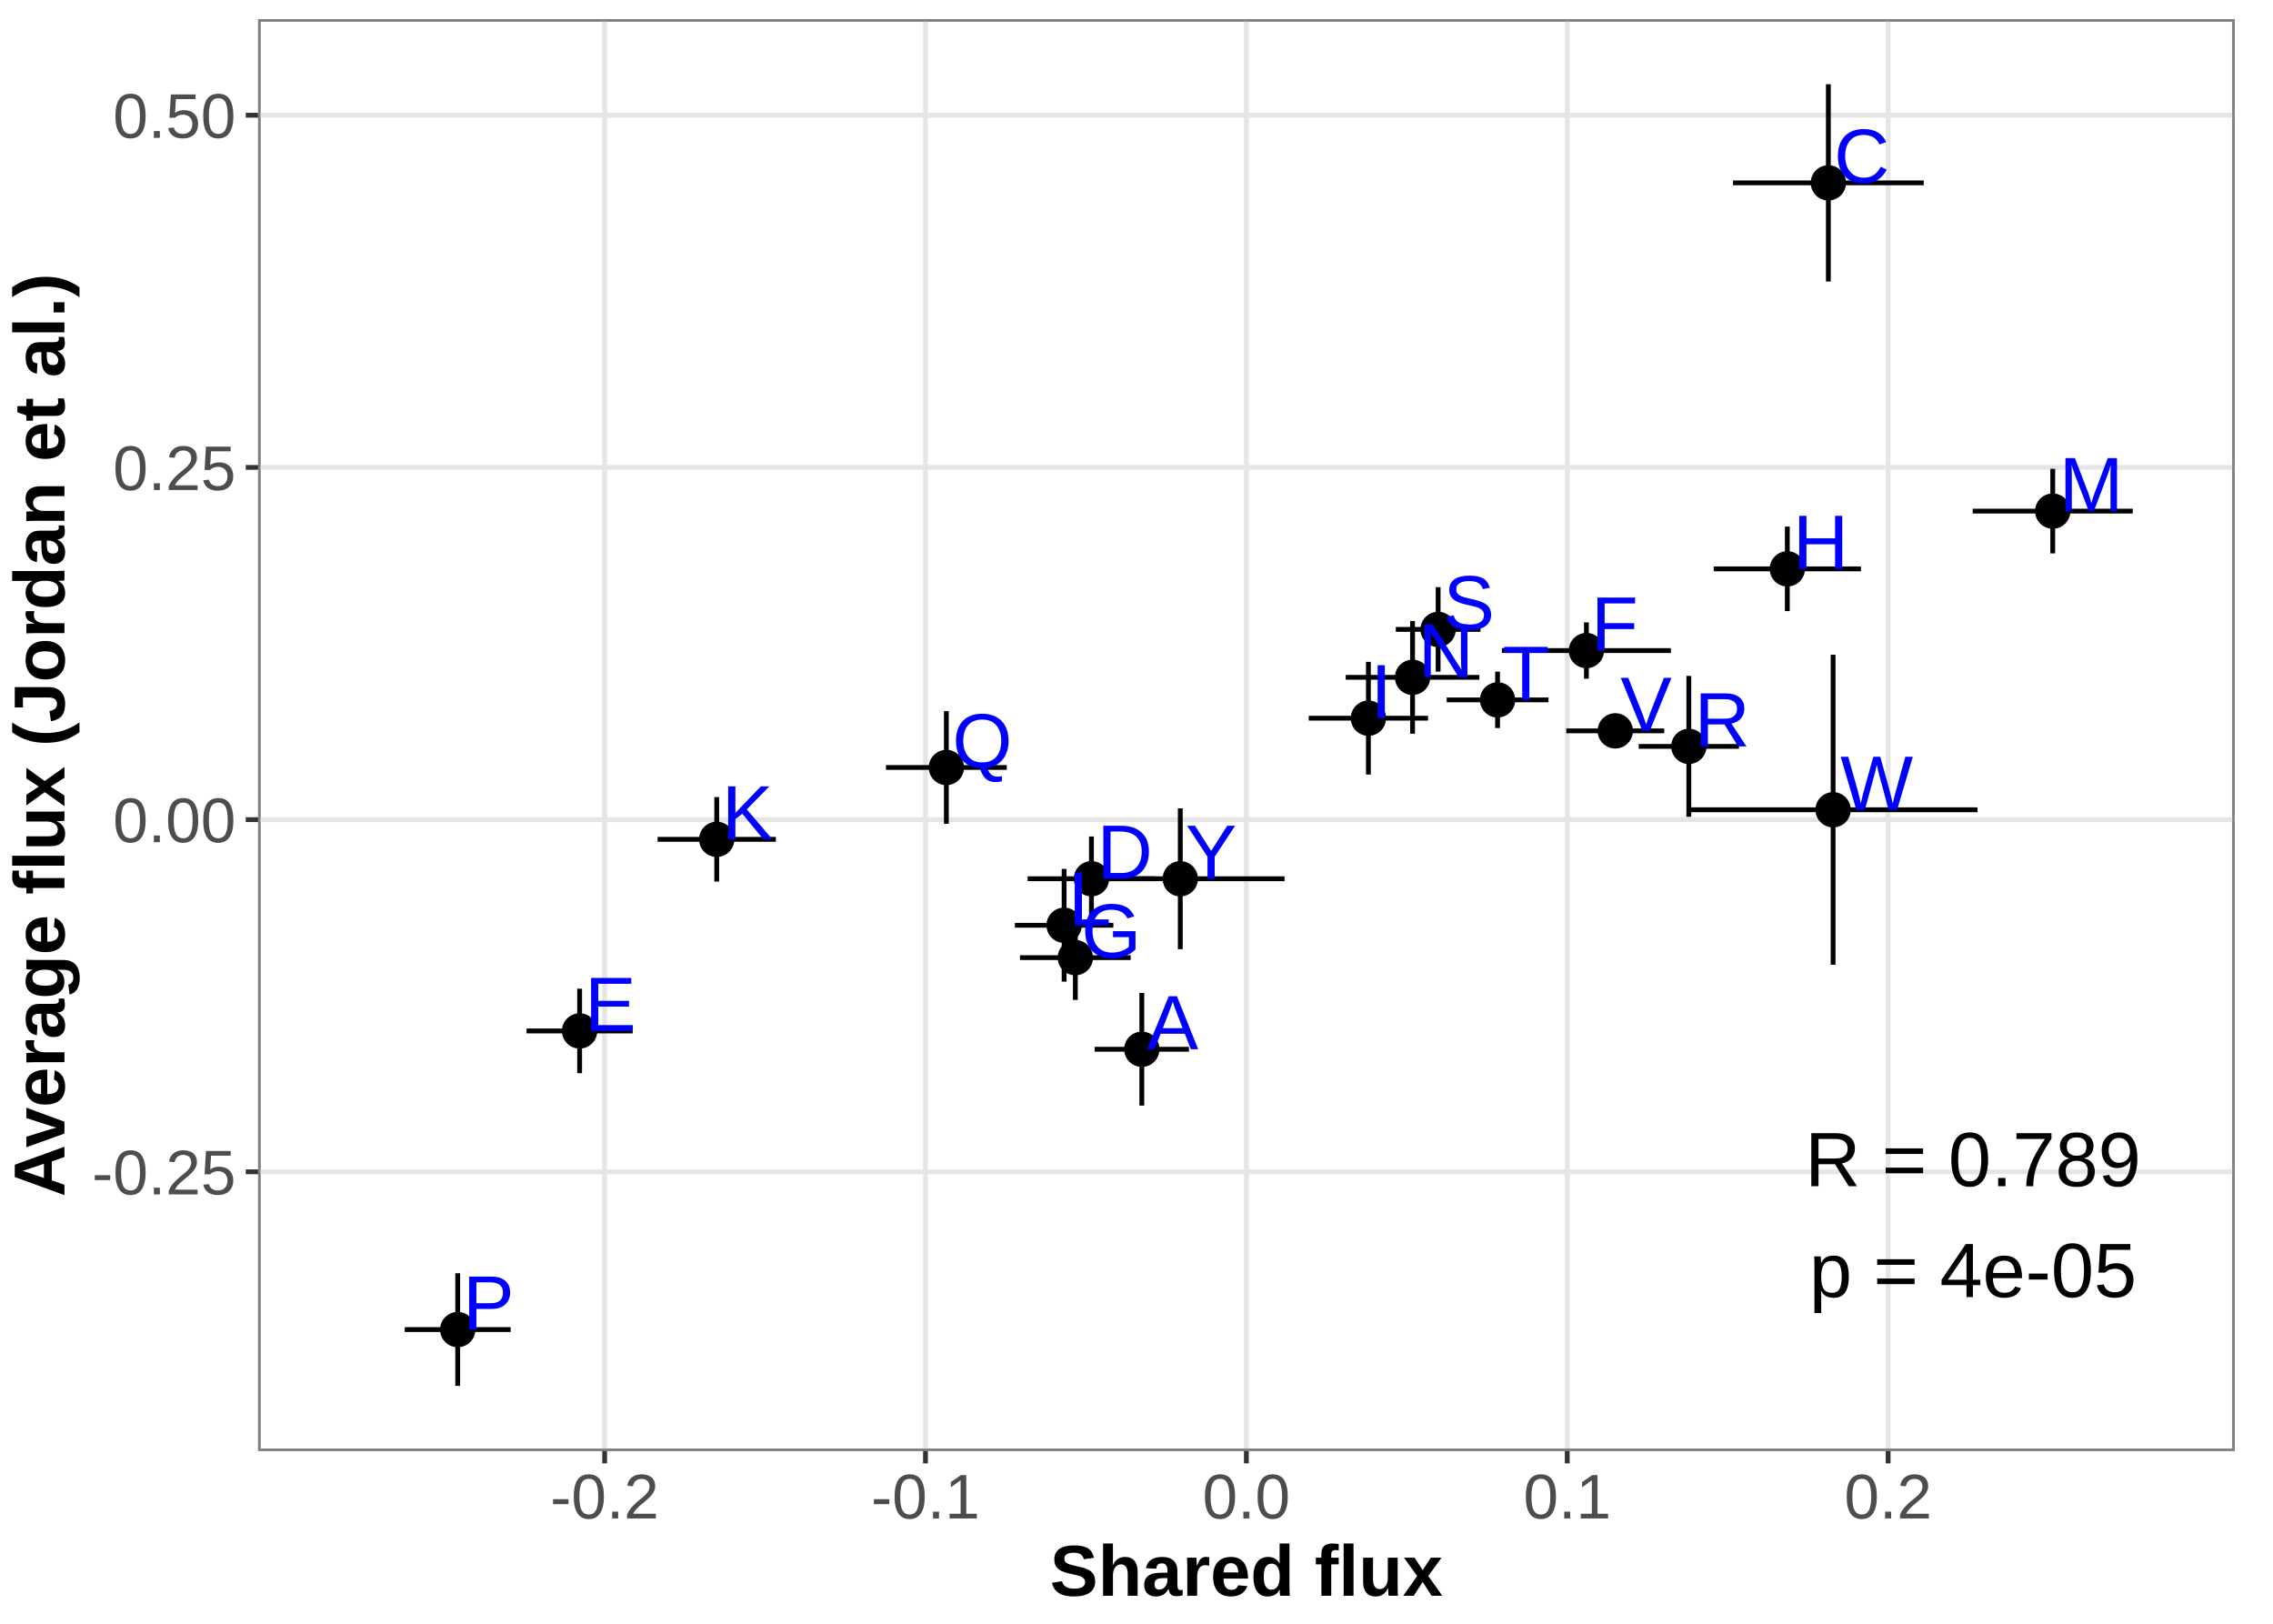
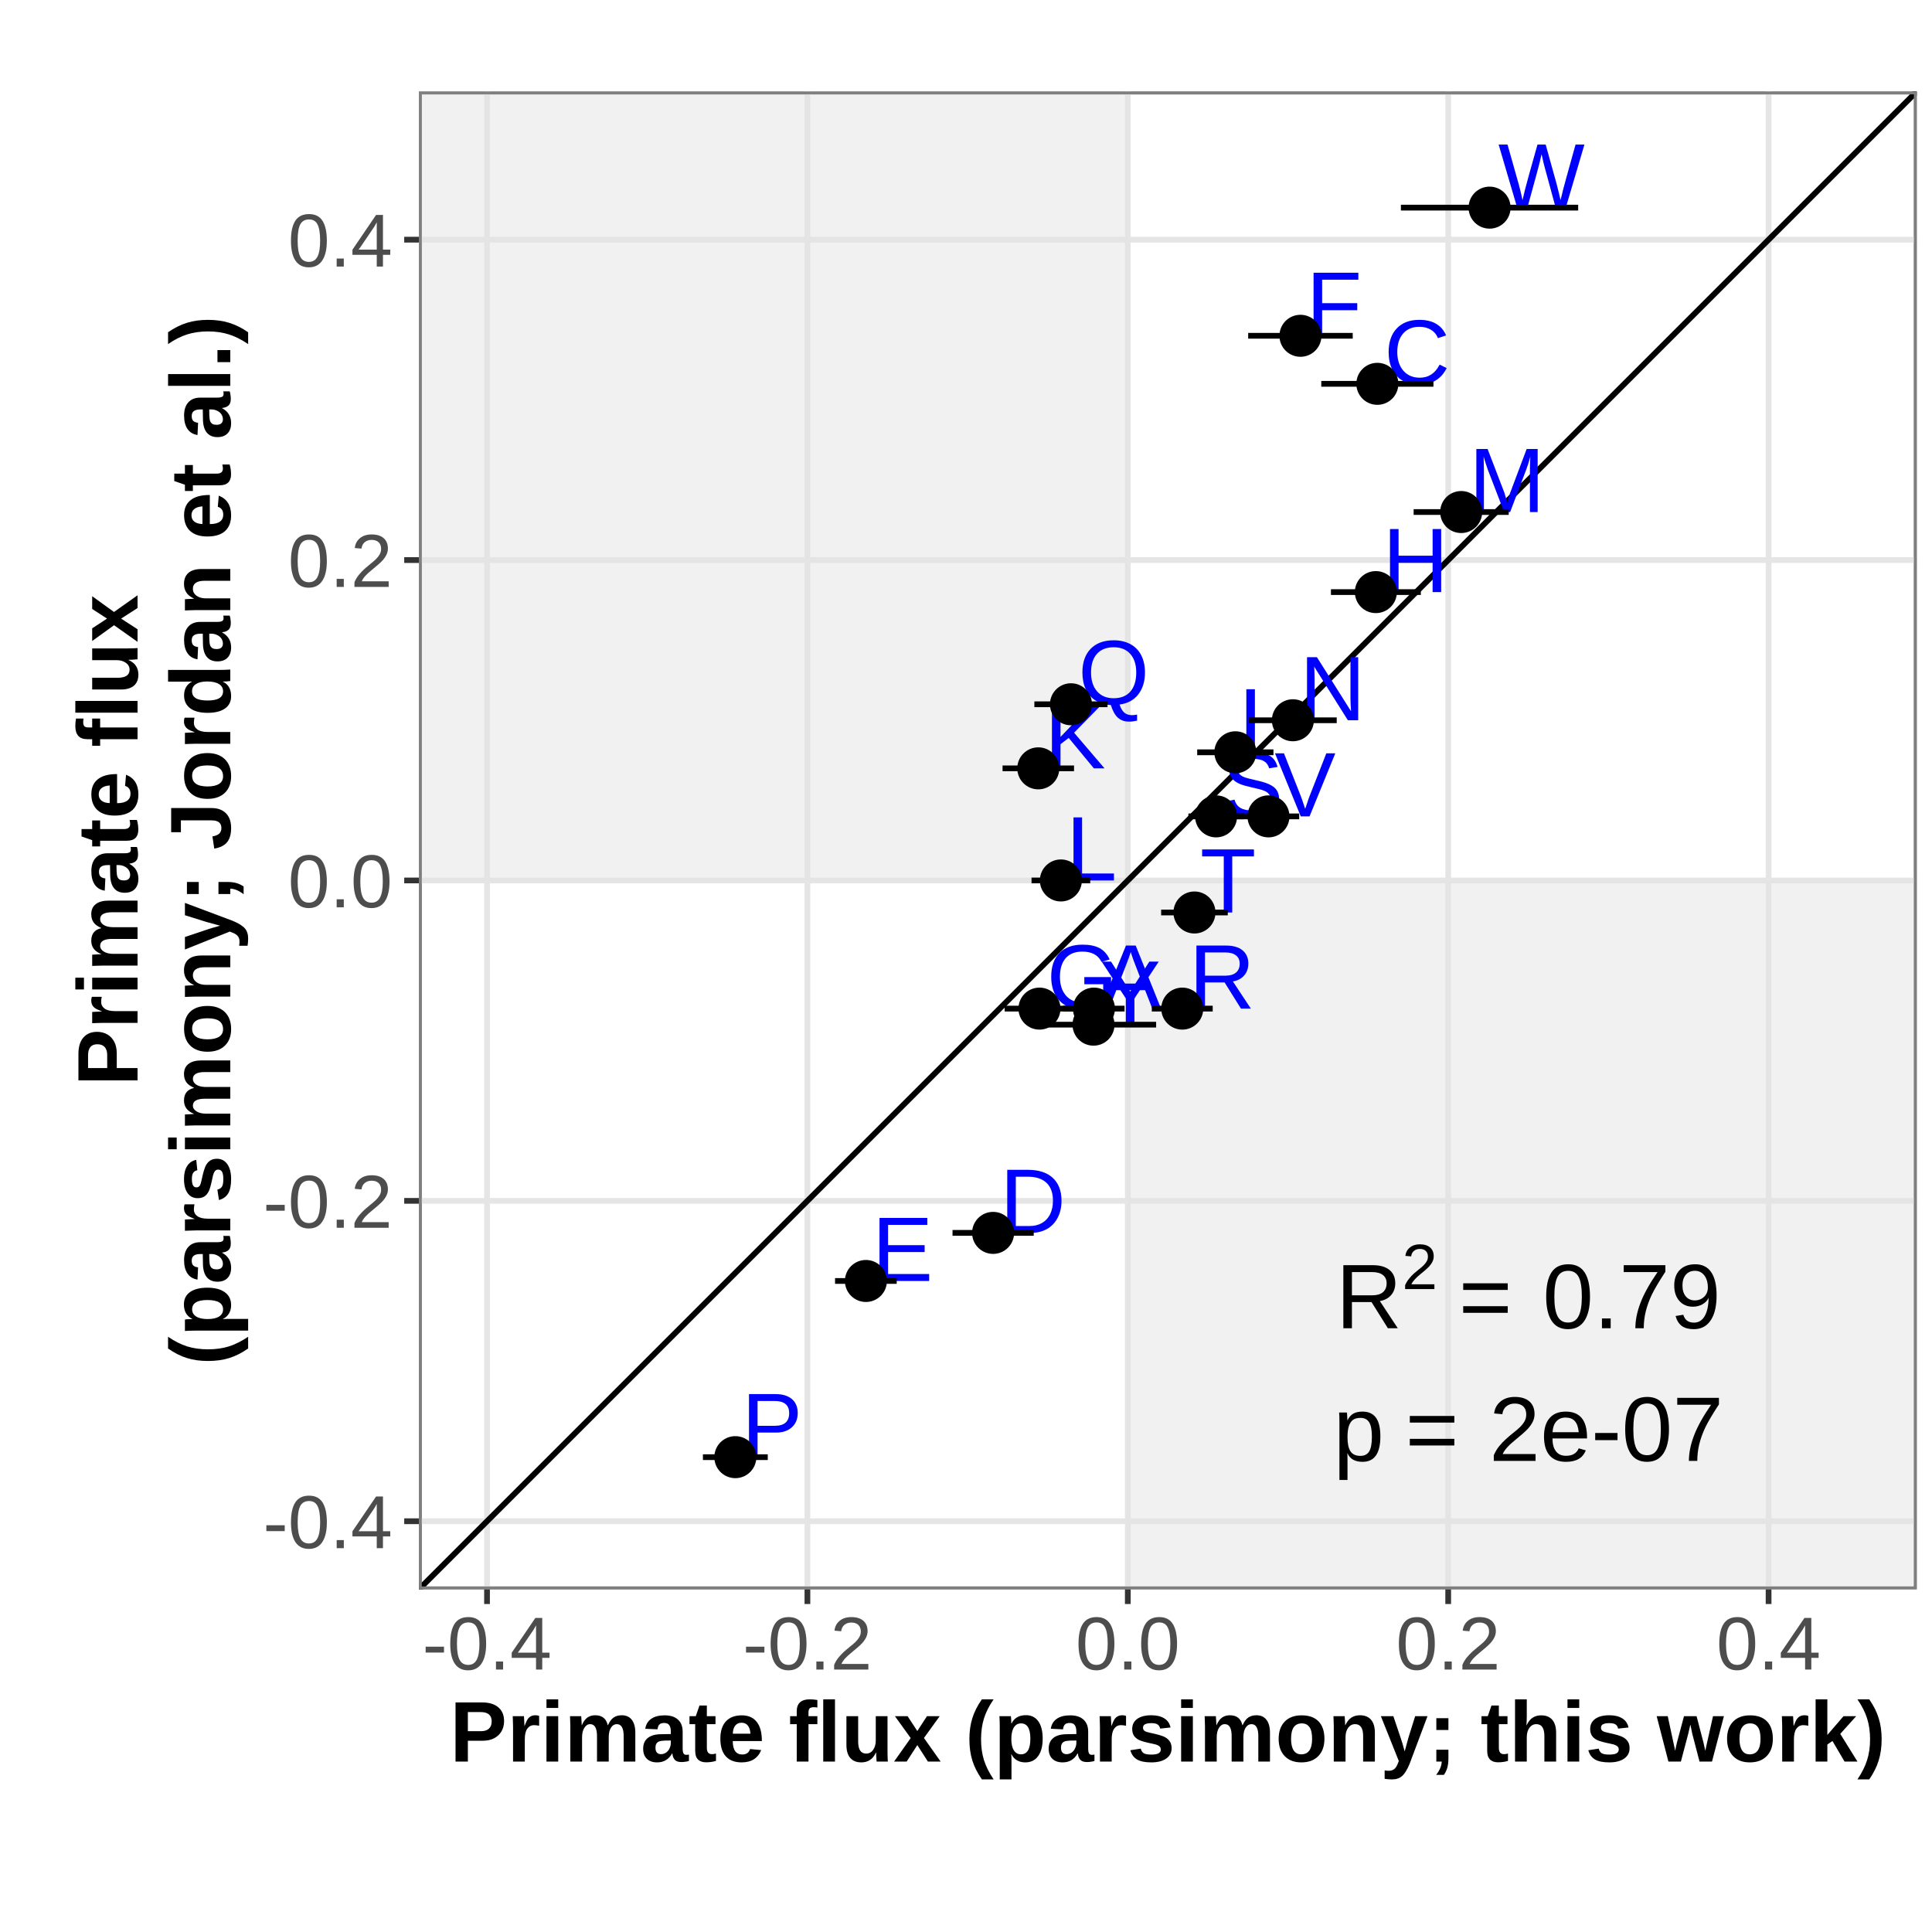
- <svg xmlns="http://www.w3.org/2000/svg" class="svglite" width="504.00pt" height="360.00pt" viewBox="0 0 504.00 360.00">
+ <svg xmlns="http://www.w3.org/2000/svg" class="svglite" width="360.00pt" height="360.00pt" viewBox="0 0 360.00 360.00">
  <defs>
    <style type="text/css">
    .svglite line, .svglite polyline, .svglite polygon, .svglite path, .svglite rect, .svglite circle {
      fill: none;
      stroke: #000000;
      stroke-linecap: round;
      stroke-linejoin: round;
      stroke-miterlimit: 10.00;
    }
    .svglite text {
      white-space: pre;
    }
  </style>
  </defs>
  <rect width="100%" height="100%" style="stroke: none; fill: #FFFFFF;" />
  <defs>
-     <clipPath id="cpMC4wMHw1MDQuMDB8MC4wMHwzNjAuMDA=">
-       <rect x="0.00" y="0.00" width="504.00" height="360.00" />
+     <clipPath id="cpMC4wMHwzNjAuMDB8MC4wMHwzNjAuMDA=">
+       <rect x="0.00" y="0.00" width="360.00" height="360.00" />
    </clipPath>
  </defs>
-   <g clip-path="url(#cpMC4wMHw1MDQuMDB8MC4wMHwzNjAuMDA=)">
-     <rect x="0.00" y="0.00" width="504.00" height="360.00" style="stroke-width: 1.07; stroke: #FFFFFF; fill: #FFFFFF;" />
-   </g>
+   <g clip-path="url(#cpMC4wMHwzNjAuMDB8MC4wMHwzNjAuMDA=)">
+ </g>
  <defs>
-     <clipPath id="cpNTcuMjN8NDk1LjUwfDQuMjV8MzIxLjcw">
-       <rect x="57.23" y="4.25" width="438.27" height="317.45" />
+     <clipPath id="cpMC4wMHwzNjAuMDB8MTQuMjF8MzQ1Ljc5">
+       <rect x="0.00" y="14.21" width="360.00" height="331.57" />
    </clipPath>
  </defs>
-   <g clip-path="url(#cpNTcuMjN8NDk1LjUwfDQuMjV8MzIxLjcw)">
-     <rect x="57.23" y="4.25" width="438.27" height="317.45" style="stroke-width: 1.07; stroke: #7F7F7F; fill: #FFFFFF;" />
-     <polyline points="57.23,259.80 495.50,259.80 " style="stroke-width: 1.07; stroke: #E5E5E5; stroke-linecap: butt;" />
-     <polyline points="57.23,181.72 495.50,181.72 " style="stroke-width: 1.07; stroke: #E5E5E5; stroke-linecap: butt;" />
-     <polyline points="57.23,103.63 495.50,103.63 " style="stroke-width: 1.07; stroke: #E5E5E5; stroke-linecap: butt;" />
-     <polyline points="57.23,25.55 495.50,25.55 " style="stroke-width: 1.07; stroke: #E5E5E5; stroke-linecap: butt;" />
-     <polyline points="134.07,321.70 134.07,4.25 " style="stroke-width: 1.07; stroke: #E5E5E5; stroke-linecap: butt;" />
-     <polyline points="205.21,321.70 205.21,4.25 " style="stroke-width: 1.07; stroke: #E5E5E5; stroke-linecap: butt;" />
-     <polyline points="276.36,321.70 276.36,4.25 " style="stroke-width: 1.07; stroke: #E5E5E5; stroke-linecap: butt;" />
-     <polyline points="347.51,321.70 347.51,4.25 " style="stroke-width: 1.07; stroke: #E5E5E5; stroke-linecap: butt;" />
-     <polyline points="418.66,321.70 418.66,4.25 " style="stroke-width: 1.07; stroke: #E5E5E5; stroke-linecap: butt;" />
-     <text x="437.47" y="262.99" text-anchor="middle" style="font-size: 17.07px; font-family: &quot;Arial&quot;;" textLength="83.94px" lengthAdjust="spacingAndGlyphs">R =  0.789 </text>
-     <text x="437.47" y="287.57" text-anchor="middle" style="font-size: 17.07px; font-family: &quot;Arial&quot;;" textLength="82.04px" lengthAdjust="spacingAndGlyphs"> p =  4e-05</text>
-     <line x1="242.72" y1="232.63" x2="263.63" y2="232.63" style="stroke-width: 1.07; stroke-linecap: butt;" />
-     <line x1="384.27" y1="40.54" x2="426.56" y2="40.54" style="stroke-width: 1.07; stroke-linecap: butt;" />
-     <line x1="227.86" y1="194.83" x2="256.15" y2="194.83" style="stroke-width: 1.07; stroke-linecap: butt;" />
-     <line x1="116.75" y1="228.57" x2="140.29" y2="228.57" style="stroke-width: 1.07; stroke-linecap: butt;" />
-     <line x1="333.02" y1="144.24" x2="370.50" y2="144.24" style="stroke-width: 1.07; stroke-linecap: butt;" />
-     <line x1="226.16" y1="212.32" x2="250.71" y2="212.32" style="stroke-width: 1.07; stroke-linecap: butt;" />
-     <line x1="379.99" y1="126.12" x2="412.64" y2="126.12" style="stroke-width: 1.07; stroke-linecap: butt;" />
-     <line x1="290.19" y1="159.23" x2="316.65" y2="159.23" style="stroke-width: 1.07; stroke-linecap: butt;" />
-     <line x1="145.81" y1="186.09" x2="172.03" y2="186.09" style="stroke-width: 1.07; stroke-linecap: butt;" />
-     <line x1="225.04" y1="205.14" x2="246.87" y2="205.14" style="stroke-width: 1.07; stroke-linecap: butt;" />
-     <line x1="437.41" y1="113.32" x2="472.90" y2="113.32" style="stroke-width: 1.07; stroke-linecap: butt;" />
-     <line x1="298.39" y1="150.17" x2="328.02" y2="150.17" style="stroke-width: 1.07; stroke-linecap: butt;" />
-     <line x1="89.74" y1="294.78" x2="113.23" y2="294.78" style="stroke-width: 1.07; stroke-linecap: butt;" />
-     <line x1="196.44" y1="170.16" x2="223.23" y2="170.16" style="stroke-width: 1.07; stroke-linecap: butt;" />
-     <line x1="363.35" y1="165.48" x2="385.59" y2="165.48" style="stroke-width: 1.07; stroke-linecap: butt;" />
-     <line x1="309.50" y1="139.55" x2="328.26" y2="139.55" style="stroke-width: 1.07; stroke-linecap: butt;" />
-     <line x1="320.78" y1="155.17" x2="343.35" y2="155.17" style="stroke-width: 1.07; stroke-linecap: butt;" />
-     <line x1="347.30" y1="162.04" x2="369.01" y2="162.04" style="stroke-width: 1.07; stroke-linecap: butt;" />
-     <line x1="374.44" y1="179.53" x2="438.47" y2="179.53" style="stroke-width: 1.07; stroke-linecap: butt;" />
-     <line x1="238.59" y1="194.83" x2="284.83" y2="194.83" style="stroke-width: 1.07; stroke-linecap: butt;" />
-     <circle cx="253.18" cy="232.63" r="2.84" style="stroke-width: 1.42; fill: #000000;" />
-     <circle cx="405.41" cy="40.54" r="2.84" style="stroke-width: 1.42; fill: #000000;" />
-     <circle cx="242.01" cy="194.83" r="2.84" style="stroke-width: 1.42; fill: #000000;" />
-     <circle cx="128.52" cy="228.57" r="2.84" style="stroke-width: 1.42; fill: #000000;" />
-     <circle cx="351.76" cy="144.24" r="2.84" style="stroke-width: 1.42; fill: #000000;" />
-     <circle cx="238.44" cy="212.32" r="2.84" style="stroke-width: 1.42; fill: #000000;" />
-     <circle cx="396.31" cy="126.12" r="2.84" style="stroke-width: 1.42; fill: #000000;" />
-     <circle cx="303.42" cy="159.23" r="2.84" style="stroke-width: 1.42; fill: #000000;" />
-     <circle cx="158.92" cy="186.09" r="2.84" style="stroke-width: 1.42; fill: #000000;" />
-     <circle cx="235.95" cy="205.14" r="2.84" style="stroke-width: 1.42; fill: #000000;" />
-     <circle cx="455.16" cy="113.32" r="2.84" style="stroke-width: 1.42; fill: #000000;" />
-     <circle cx="313.21" cy="150.17" r="2.84" style="stroke-width: 1.42; fill: #000000;" />
-     <circle cx="101.49" cy="294.78" r="2.84" style="stroke-width: 1.42; fill: #000000;" />
-     <circle cx="209.84" cy="170.16" r="2.84" style="stroke-width: 1.42; fill: #000000;" />
-     <circle cx="374.47" cy="165.48" r="2.84" style="stroke-width: 1.42; fill: #000000;" />
-     <circle cx="318.88" cy="139.55" r="2.84" style="stroke-width: 1.42; fill: #000000;" />
-     <circle cx="332.06" cy="155.17" r="2.84" style="stroke-width: 1.42; fill: #000000;" />
-     <circle cx="358.16" cy="162.04" r="2.84" style="stroke-width: 1.42; fill: #000000;" />
-     <circle cx="406.46" cy="179.53" r="2.84" style="stroke-width: 1.42; fill: #000000;" />
-     <circle cx="261.71" cy="194.83" r="2.84" style="stroke-width: 1.42; fill: #000000;" />
-     <line x1="253.18" y1="245.12" x2="253.18" y2="220.13" style="stroke-width: 1.07; stroke-linecap: butt;" />
-     <line x1="405.41" y1="62.41" x2="405.41" y2="18.68" style="stroke-width: 1.07; stroke-linecap: butt;" />
-     <line x1="242.01" y1="204.20" x2="242.01" y2="185.46" style="stroke-width: 1.07; stroke-linecap: butt;" />
-     <line x1="128.52" y1="237.94" x2="128.52" y2="219.20" style="stroke-width: 1.07; stroke-linecap: butt;" />
-     <line x1="351.76" y1="150.48" x2="351.76" y2="137.99" style="stroke-width: 1.07; stroke-linecap: butt;" />
-     <line x1="238.44" y1="221.69" x2="238.44" y2="202.96" style="stroke-width: 1.07; stroke-linecap: butt;" />
-     <line x1="396.31" y1="135.49" x2="396.31" y2="116.75" style="stroke-width: 1.07; stroke-linecap: butt;" />
-     <line x1="303.42" y1="171.72" x2="303.42" y2="146.74" style="stroke-width: 1.07; stroke-linecap: butt;" />
-     <line x1="158.92" y1="195.46" x2="158.92" y2="176.72" style="stroke-width: 1.07; stroke-linecap: butt;" />
-     <line x1="235.95" y1="217.63" x2="235.95" y2="192.65" style="stroke-width: 1.07; stroke-linecap: butt;" />
-     <line x1="455.16" y1="122.69" x2="455.16" y2="103.95" style="stroke-width: 1.07; stroke-linecap: butt;" />
-     <line x1="313.21" y1="162.66" x2="313.21" y2="137.68" style="stroke-width: 1.07; stroke-linecap: butt;" />
-     <line x1="101.49" y1="307.27" x2="101.49" y2="282.29" style="stroke-width: 1.07; stroke-linecap: butt;" />
-     <line x1="209.84" y1="182.65" x2="209.84" y2="157.67" style="stroke-width: 1.07; stroke-linecap: butt;" />
-     <line x1="374.47" y1="181.09" x2="374.47" y2="149.86" style="stroke-width: 1.07; stroke-linecap: butt;" />
-     <line x1="318.88" y1="148.92" x2="318.88" y2="130.18" style="stroke-width: 1.07; stroke-linecap: butt;" />
-     <line x1="332.06" y1="161.42" x2="332.06" y2="148.92" style="stroke-width: 1.07; stroke-linecap: butt;" />
-     <line x1="358.16" y1="165.16" x2="358.16" y2="158.92" style="stroke-width: 1.07; stroke-linecap: butt;" />
-     <line x1="406.46" y1="213.89" x2="406.46" y2="145.17" style="stroke-width: 1.07; stroke-linecap: butt;" />
-     <line x1="261.71" y1="210.45" x2="261.71" y2="179.22" style="stroke-width: 1.07; stroke-linecap: butt;" />
-     <circle cx="253.18" cy="232.63" r="2.84" style="stroke-width: 1.42; fill: #000000;" />
-     <circle cx="405.41" cy="40.54" r="2.84" style="stroke-width: 1.42; fill: #000000;" />
-     <circle cx="242.01" cy="194.83" r="2.84" style="stroke-width: 1.42; fill: #000000;" />
-     <circle cx="128.52" cy="228.57" r="2.84" style="stroke-width: 1.42; fill: #000000;" />
-     <circle cx="351.76" cy="144.24" r="2.84" style="stroke-width: 1.42; fill: #000000;" />
-     <circle cx="238.44" cy="212.32" r="2.84" style="stroke-width: 1.42; fill: #000000;" />
-     <circle cx="396.31" cy="126.12" r="2.84" style="stroke-width: 1.42; fill: #000000;" />
-     <circle cx="303.42" cy="159.23" r="2.84" style="stroke-width: 1.42; fill: #000000;" />
-     <circle cx="158.92" cy="186.09" r="2.84" style="stroke-width: 1.42; fill: #000000;" />
-     <circle cx="235.95" cy="205.14" r="2.84" style="stroke-width: 1.42; fill: #000000;" />
-     <circle cx="455.16" cy="113.32" r="2.84" style="stroke-width: 1.42; fill: #000000;" />
-     <circle cx="313.21" cy="150.17" r="2.84" style="stroke-width: 1.42; fill: #000000;" />
-     <circle cx="101.49" cy="294.78" r="2.84" style="stroke-width: 1.42; fill: #000000;" />
-     <circle cx="209.84" cy="170.16" r="2.84" style="stroke-width: 1.42; fill: #000000;" />
-     <circle cx="374.47" cy="165.48" r="2.84" style="stroke-width: 1.42; fill: #000000;" />
-     <circle cx="318.88" cy="139.55" r="2.84" style="stroke-width: 1.42; fill: #000000;" />
-     <circle cx="332.06" cy="155.17" r="2.84" style="stroke-width: 1.42; fill: #000000;" />
-     <circle cx="358.16" cy="162.04" r="2.84" style="stroke-width: 1.42; fill: #000000;" />
-     <circle cx="406.46" cy="179.53" r="2.84" style="stroke-width: 1.42; fill: #000000;" />
-     <circle cx="261.71" cy="194.83" r="2.84" style="stroke-width: 1.42; fill: #000000;" />
-     <circle cx="253.18" cy="232.63" r="3.56" style="stroke-width: 0.71; fill: #000000;" />
-     <circle cx="405.41" cy="40.54" r="3.56" style="stroke-width: 0.71; fill: #000000;" />
-     <circle cx="242.01" cy="194.83" r="3.56" style="stroke-width: 0.71; fill: #000000;" />
-     <circle cx="128.52" cy="228.57" r="3.56" style="stroke-width: 0.71; fill: #000000;" />
-     <circle cx="351.76" cy="144.24" r="3.56" style="stroke-width: 0.71; fill: #000000;" />
-     <circle cx="238.44" cy="212.32" r="3.56" style="stroke-width: 0.71; fill: #000000;" />
-     <circle cx="396.31" cy="126.12" r="3.56" style="stroke-width: 0.71; fill: #000000;" />
-     <circle cx="303.42" cy="159.23" r="3.56" style="stroke-width: 0.71; fill: #000000;" />
-     <circle cx="158.92" cy="186.09" r="3.56" style="stroke-width: 0.71; fill: #000000;" />
-     <circle cx="235.95" cy="205.14" r="3.56" style="stroke-width: 0.71; fill: #000000;" />
-     <circle cx="455.16" cy="113.32" r="3.56" style="stroke-width: 0.71; fill: #000000;" />
-     <circle cx="313.21" cy="150.17" r="3.56" style="stroke-width: 0.71; fill: #000000;" />
-     <circle cx="101.49" cy="294.78" r="3.56" style="stroke-width: 0.71; fill: #000000;" />
-     <circle cx="209.84" cy="170.16" r="3.56" style="stroke-width: 0.71; fill: #000000;" />
-     <circle cx="374.47" cy="165.48" r="3.56" style="stroke-width: 0.71; fill: #000000;" />
-     <circle cx="318.88" cy="139.55" r="3.56" style="stroke-width: 0.71; fill: #000000;" />
-     <circle cx="332.06" cy="155.17" r="3.56" style="stroke-width: 0.71; fill: #000000;" />
-     <circle cx="358.16" cy="162.04" r="3.56" style="stroke-width: 0.71; fill: #000000;" />
-     <circle cx="406.46" cy="179.53" r="3.56" style="stroke-width: 0.71; fill: #000000;" />
-     <circle cx="261.71" cy="194.83" r="3.56" style="stroke-width: 0.71; fill: #000000;" />
-     <text x="254.32" y="232.63" style="font-size: 17.07px;fill: #0000FF; font-family: &quot;Arial&quot;;" textLength="11.38px" lengthAdjust="spacingAndGlyphs">A</text>
-     <text x="406.65" y="40.54" style="font-size: 17.07px;fill: #0000FF; font-family: &quot;Arial&quot;;" textLength="12.33px" lengthAdjust="spacingAndGlyphs">C</text>
-     <text x="243.24" y="194.83" style="font-size: 17.07px;fill: #0000FF; font-family: &quot;Arial&quot;;" textLength="12.33px" lengthAdjust="spacingAndGlyphs">D</text>
-     <text x="129.66" y="228.57" style="font-size: 17.07px;fill: #0000FF; font-family: &quot;Arial&quot;;" textLength="11.38px" lengthAdjust="spacingAndGlyphs">E</text>
-     <text x="352.80" y="144.24" style="font-size: 17.07px;fill: #0000FF; font-family: &quot;Arial&quot;;" textLength="10.43px" lengthAdjust="spacingAndGlyphs">F</text>
-     <text x="239.76" y="212.32" style="font-size: 17.07px;fill: #0000FF; font-family: &quot;Arial&quot;;" textLength="13.27px" lengthAdjust="spacingAndGlyphs">G</text>
-     <text x="397.55" y="126.12" style="font-size: 17.07px;fill: #0000FF; font-family: &quot;Arial&quot;;" textLength="12.33px" lengthAdjust="spacingAndGlyphs">H</text>
-     <text x="303.89" y="159.23" style="font-size: 17.07px;fill: #0000FF; font-family: &quot;Arial&quot;;" textLength="4.74px" lengthAdjust="spacingAndGlyphs">I</text>
-     <text x="160.06" y="186.09" style="font-size: 17.07px;fill: #0000FF; font-family: &quot;Arial&quot;;" textLength="11.38px" lengthAdjust="spacingAndGlyphs">K</text>
-     <text x="236.90" y="205.14" style="font-size: 17.07px;fill: #0000FF; font-family: &quot;Arial&quot;;" textLength="9.49px" lengthAdjust="spacingAndGlyphs">L</text>
-     <text x="456.58" y="113.32" style="font-size: 17.07px;fill: #0000FF; font-family: &quot;Arial&quot;;" textLength="14.21px" lengthAdjust="spacingAndGlyphs">M</text>
-     <text x="314.44" y="150.17" style="font-size: 17.07px;fill: #0000FF; font-family: &quot;Arial&quot;;" textLength="12.33px" lengthAdjust="spacingAndGlyphs">N</text>
-     <text x="102.63" y="294.78" style="font-size: 17.07px;fill: #0000FF; font-family: &quot;Arial&quot;;" textLength="11.38px" lengthAdjust="spacingAndGlyphs">P</text>
-     <text x="211.16" y="170.16" style="font-size: 17.07px;fill: #0000FF; font-family: &quot;Arial&quot;;" textLength="13.27px" lengthAdjust="spacingAndGlyphs">Q</text>
-     <text x="375.70" y="165.48" style="font-size: 17.07px;fill: #0000FF; font-family: &quot;Arial&quot;;" textLength="12.33px" lengthAdjust="spacingAndGlyphs">R</text>
-     <text x="320.02" y="139.55" style="font-size: 17.07px;fill: #0000FF; font-family: &quot;Arial&quot;;" textLength="11.38px" lengthAdjust="spacingAndGlyphs">S</text>
-     <text x="333.11" y="155.17" style="font-size: 17.07px;fill: #0000FF; font-family: &quot;Arial&quot;;" textLength="10.43px" lengthAdjust="spacingAndGlyphs">T</text>
-     <text x="359.30" y="162.04" style="font-size: 17.07px;fill: #0000FF; font-family: &quot;Arial&quot;;" textLength="11.38px" lengthAdjust="spacingAndGlyphs">V</text>
-     <text x="408.07" y="179.53" style="font-size: 17.07px;fill: #0000FF; font-family: &quot;Arial&quot;;" textLength="16.11px" lengthAdjust="spacingAndGlyphs">W</text>
-     <text x="262.85" y="194.83" style="font-size: 17.07px;fill: #0000FF; font-family: &quot;Arial&quot;;" textLength="11.38px" lengthAdjust="spacingAndGlyphs">Y</text>
-     <rect x="57.23" y="4.25" width="438.27" height="317.45" style="stroke-width: 1.07; stroke: #7F7F7F;" />
+   <g clip-path="url(#cpMC4wMHwzNjAuMDB8MTQuMjF8MzQ1Ljc5)">
+     <rect x="0.00" y="14.21" width="360.00" height="331.57" style="stroke-width: 1.07; stroke: #FFFFFF; fill: #FFFFFF;" />
  </g>
-   <g clip-path="url(#cpMC4wMHw1MDQuMDB8MC4wMHwzNjAuMDA=)">
-     <text x="52.30" y="264.81" text-anchor="end" style="font-size: 14.00px;fill: #4D4D4D; font-family: &quot;Arial&quot;;" textLength="31.90px" lengthAdjust="spacingAndGlyphs">-0.25</text>
-     <text x="52.30" y="186.73" text-anchor="end" style="font-size: 14.00px;fill: #4D4D4D; font-family: &quot;Arial&quot;;" textLength="27.24px" lengthAdjust="spacingAndGlyphs">0.00</text>
-     <text x="52.30" y="108.65" text-anchor="end" style="font-size: 14.00px;fill: #4D4D4D; font-family: &quot;Arial&quot;;" textLength="27.24px" lengthAdjust="spacingAndGlyphs">0.25</text>
-     <text x="52.30" y="30.56" text-anchor="end" style="font-size: 14.00px;fill: #4D4D4D; font-family: &quot;Arial&quot;;" textLength="27.24px" lengthAdjust="spacingAndGlyphs">0.50</text>
-     <polyline points="54.49,259.80 57.23,259.80 " style="stroke-width: 1.07; stroke: #333333; stroke-linecap: butt;" />
-     <polyline points="54.49,181.72 57.23,181.72 " style="stroke-width: 1.07; stroke: #333333; stroke-linecap: butt;" />
-     <polyline points="54.49,103.63 57.23,103.63 " style="stroke-width: 1.07; stroke: #333333; stroke-linecap: butt;" />
-     <polyline points="54.49,25.55 57.23,25.55 " style="stroke-width: 1.07; stroke: #333333; stroke-linecap: butt;" />
-     <polyline points="134.07,324.44 134.07,321.70 " style="stroke-width: 1.07; stroke: #333333; stroke-linecap: butt;" />
-     <polyline points="205.21,324.44 205.21,321.70 " style="stroke-width: 1.07; stroke: #333333; stroke-linecap: butt;" />
-     <polyline points="276.36,324.44 276.36,321.70 " style="stroke-width: 1.07; stroke: #333333; stroke-linecap: butt;" />
-     <polyline points="347.51,324.44 347.51,321.70 " style="stroke-width: 1.07; stroke: #333333; stroke-linecap: butt;" />
-     <polyline points="418.66,324.44 418.66,321.70 " style="stroke-width: 1.07; stroke: #333333; stroke-linecap: butt;" />
-     <text x="134.07" y="336.66" text-anchor="middle" style="font-size: 14.00px;fill: #4D4D4D; font-family: &quot;Arial&quot;;" textLength="24.11px" lengthAdjust="spacingAndGlyphs">-0.2</text>
-     <text x="205.21" y="336.66" text-anchor="middle" style="font-size: 14.00px;fill: #4D4D4D; font-family: &quot;Arial&quot;;" textLength="24.11px" lengthAdjust="spacingAndGlyphs">-0.1</text>
-     <text x="276.36" y="336.66" text-anchor="middle" style="font-size: 14.00px;fill: #4D4D4D; font-family: &quot;Arial&quot;;" textLength="19.45px" lengthAdjust="spacingAndGlyphs">0.0</text>
-     <text x="347.51" y="336.66" text-anchor="middle" style="font-size: 14.00px;fill: #4D4D4D; font-family: &quot;Arial&quot;;" textLength="19.45px" lengthAdjust="spacingAndGlyphs">0.1</text>
-     <text x="418.66" y="336.66" text-anchor="middle" style="font-size: 14.00px;fill: #4D4D4D; font-family: &quot;Arial&quot;;" textLength="19.45px" lengthAdjust="spacingAndGlyphs">0.2</text>
-     <text x="276.36" y="353.80" text-anchor="middle" style="font-size: 16.00px; font-weight: bold; font-family: &quot;Arial&quot;;" textLength="87.12px" lengthAdjust="spacingAndGlyphs">Shared flux</text>
-     <text transform="translate(14.29,162.98) rotate(-90)" text-anchor="middle" style="font-size: 16.00px; font-weight: bold; font-family: &quot;Arial&quot;;" textLength="204.78px" lengthAdjust="spacingAndGlyphs">Average flux (Jordan et al.)</text>
+   <g clip-path="url(#cpMC4wMHwzNjAuMDB8MC4wMHwzNjAuMDA=)">
+ </g>
+   <defs>
+     <clipPath id="cpNzguMDZ8MzU3LjE3fDE3LjA1fDI5Ni4xNQ==">
+       <rect x="78.06" y="17.05" width="279.10" height="279.10" />
+     </clipPath>
+   </defs>
+   <g clip-path="url(#cpNzguMDZ8MzU3LjE3fDE3LjA1fDI5Ni4xNQ==)">
+     <rect x="78.06" y="17.05" width="279.10" height="279.10" style="stroke-width: 1.07; stroke: #7F7F7F; fill: #FFFFFF;" />
+     <polyline points="78.06,283.46 357.17,283.46 " style="stroke-width: 1.07; stroke: #E5E5E5; stroke-linecap: butt;" />
+     <polyline points="78.06,223.76 357.17,223.76 " style="stroke-width: 1.07; stroke: #E5E5E5; stroke-linecap: butt;" />
+     <polyline points="78.06,164.06 357.17,164.06 " style="stroke-width: 1.07; stroke: #E5E5E5; stroke-linecap: butt;" />
+     <polyline points="78.06,104.36 357.17,104.36 " style="stroke-width: 1.07; stroke: #E5E5E5; stroke-linecap: butt;" />
+     <polyline points="78.06,44.66 357.17,44.66 " style="stroke-width: 1.07; stroke: #E5E5E5; stroke-linecap: butt;" />
+     <polyline points="90.75,296.15 90.75,17.05 " style="stroke-width: 1.07; stroke: #E5E5E5; stroke-linecap: butt;" />
+     <polyline points="150.45,296.15 150.45,17.05 " style="stroke-width: 1.07; stroke: #E5E5E5; stroke-linecap: butt;" />
+     <polyline points="210.15,296.15 210.15,17.05 " style="stroke-width: 1.07; stroke: #E5E5E5; stroke-linecap: butt;" />
+     <polyline points="269.85,296.15 269.85,17.05 " style="stroke-width: 1.07; stroke: #E5E5E5; stroke-linecap: butt;" />
+     <polyline points="329.55,296.15 329.55,17.05 " style="stroke-width: 1.07; stroke: #E5E5E5; stroke-linecap: butt;" />
+     <rect x="210.15" y="164.06" width="147.01" height="132.09" style="stroke-width: 1.07; stroke: none; stroke-linecap: butt; stroke-linejoin: miter; fill: #E5E5E5; fill-opacity: 0.50;" />
+     <rect x="78.06" y="17.05" width="132.09" height="147.01" style="stroke-width: 1.07; stroke: none; stroke-linecap: butt; stroke-linejoin: miter; fill: #E5E5E5; fill-opacity: 0.50;" />
+     <line x1="-201.04" y1="575.25" x2="636.27" y2="-262.06" style="stroke-width: 1.07; stroke-linecap: butt;" />
+     <text x="248.91" y="247.50" style="font-size: 17.07px; font-family: &quot;Arial&quot;;" textLength="12.33px" lengthAdjust="spacingAndGlyphs">R</text>
+     <text x="261.23" y="240.20" style="font-size: 11.95px; font-family: &quot;Arial&quot;;" textLength="6.64px" lengthAdjust="spacingAndGlyphs">2</text>
+     <text x="271.82" y="247.50" style="font-size: 17.07px; font-family: &quot;Arial&quot;;" textLength="11.67px" lengthAdjust="spacingAndGlyphs">=</text>
+     <text x="287.44" y="247.50" style="font-size: 17.07px; font-family: &quot;Arial&quot;;" textLength="33.21px" lengthAdjust="spacingAndGlyphs">0.79</text>
+     <text x="248.43" y="272.22" style="font-size: 17.07px; font-family: &quot;Arial&quot;;" textLength="9.49px" lengthAdjust="spacingAndGlyphs">p</text>
+     <text x="261.87" y="272.22" style="font-size: 17.07px; font-family: &quot;Arial&quot;;" textLength="11.67px" lengthAdjust="spacingAndGlyphs">=</text>
+     <text x="277.49" y="272.22" style="font-size: 17.07px; font-family: &quot;Arial&quot;;" textLength="43.64px" lengthAdjust="spacingAndGlyphs">2e-07</text>
+     <text x="204.98" y="187.94" style="font-size: 17.07px;fill: #0000FF; font-family: &quot;Arial&quot;;" textLength="11.38px" lengthAdjust="spacingAndGlyphs">A</text>
+     <text x="257.88" y="71.52" style="font-size: 17.07px;fill: #0000FF; font-family: &quot;Arial&quot;;" textLength="12.33px" lengthAdjust="spacingAndGlyphs">C</text>
+     <text x="186.28" y="229.73" style="font-size: 17.07px;fill: #0000FF; font-family: &quot;Arial&quot;;" textLength="12.33px" lengthAdjust="spacingAndGlyphs">D</text>
+     <text x="162.48" y="238.69" style="font-size: 17.07px;fill: #0000FF; font-family: &quot;Arial&quot;;" textLength="11.38px" lengthAdjust="spacingAndGlyphs">E</text>
+     <text x="243.36" y="62.57" style="font-size: 17.07px;fill: #0000FF; font-family: &quot;Arial&quot;;" textLength="10.43px" lengthAdjust="spacingAndGlyphs">F</text>
+     <text x="195.02" y="187.94" style="font-size: 17.07px;fill: #0000FF; font-family: &quot;Arial&quot;;" textLength="13.27px" lengthAdjust="spacingAndGlyphs">G</text>
+     <text x="257.60" y="110.33" style="font-size: 17.07px;fill: #0000FF; font-family: &quot;Arial&quot;;" textLength="12.33px" lengthAdjust="spacingAndGlyphs">H</text>
+     <text x="230.66" y="140.18" style="font-size: 17.07px;fill: #0000FF; font-family: &quot;Arial&quot;;" textLength="4.74px" lengthAdjust="spacingAndGlyphs">I</text>
+     <text x="194.61" y="143.17" style="font-size: 17.07px;fill: #0000FF; font-family: &quot;Arial&quot;;" textLength="11.38px" lengthAdjust="spacingAndGlyphs">K</text>
+     <text x="198.63" y="164.06" style="font-size: 17.07px;fill: #0000FF; font-family: &quot;Arial&quot;;" textLength="9.49px" lengthAdjust="spacingAndGlyphs">L</text>
+     <text x="273.69" y="95.41" style="font-size: 17.07px;fill: #0000FF; font-family: &quot;Arial&quot;;" textLength="14.21px" lengthAdjust="spacingAndGlyphs">M</text>
+     <text x="242.14" y="134.21" style="font-size: 17.07px;fill: #0000FF; font-family: &quot;Arial&quot;;" textLength="12.33px" lengthAdjust="spacingAndGlyphs">N</text>
+     <text x="138.16" y="271.52" style="font-size: 17.07px;fill: #0000FF; font-family: &quot;Arial&quot;;" textLength="11.38px" lengthAdjust="spacingAndGlyphs">P</text>
+     <text x="200.88" y="131.23" style="font-size: 17.07px;fill: #0000FF; font-family: &quot;Arial&quot;;" textLength="13.27px" lengthAdjust="spacingAndGlyphs">Q</text>
+     <text x="221.53" y="187.94" style="font-size: 17.07px;fill: #0000FF; font-family: &quot;Arial&quot;;" textLength="12.33px" lengthAdjust="spacingAndGlyphs">R</text>
+     <text x="227.73" y="152.12" style="font-size: 17.07px;fill: #0000FF; font-family: &quot;Arial&quot;;" textLength="11.38px" lengthAdjust="spacingAndGlyphs">S</text>
+     <text x="223.61" y="170.03" style="font-size: 17.07px;fill: #0000FF; font-family: &quot;Arial&quot;;" textLength="10.43px" lengthAdjust="spacingAndGlyphs">T</text>
+     <text x="237.50" y="152.12" style="font-size: 17.07px;fill: #0000FF; font-family: &quot;Arial&quot;;" textLength="11.38px" lengthAdjust="spacingAndGlyphs">V</text>
+     <text x="279.17" y="38.69" style="font-size: 17.07px;fill: #0000FF; font-family: &quot;Arial&quot;;" textLength="16.11px" lengthAdjust="spacingAndGlyphs">W</text>
+     <text x="204.90" y="190.93" style="font-size: 17.07px;fill: #0000FF; font-family: &quot;Arial&quot;;" textLength="11.38px" lengthAdjust="spacingAndGlyphs">Y</text>
+     <line x1="198.14" y1="187.94" x2="209.54" y2="187.94" style="stroke-width: 1.07; stroke-linecap: butt;" />
+     <line x1="246.20" y1="71.52" x2="267.10" y2="71.52" style="stroke-width: 1.07; stroke-linecap: butt;" />
+     <line x1="177.49" y1="229.73" x2="192.62" y2="229.73" style="stroke-width: 1.07; stroke-linecap: butt;" />
+     <line x1="155.60" y1="238.69" x2="167.09" y2="238.69" style="stroke-width: 1.07; stroke-linecap: butt;" />
+     <line x1="232.58" y1="62.57" x2="252.06" y2="62.57" style="stroke-width: 1.07; stroke-linecap: butt;" />
+     <line x1="187.20" y1="187.94" x2="200.19" y2="187.94" style="stroke-width: 1.07; stroke-linecap: butt;" />
+     <line x1="248.00" y1="110.33" x2="264.75" y2="110.33" style="stroke-width: 1.07; stroke-linecap: butt;" />
+     <line x1="223.08" y1="140.18" x2="237.29" y2="140.18" style="stroke-width: 1.07; stroke-linecap: butt;" />
+     <line x1="186.81" y1="143.17" x2="200.13" y2="143.17" style="stroke-width: 1.07; stroke-linecap: butt;" />
+     <line x1="192.21" y1="164.06" x2="203.15" y2="164.06" style="stroke-width: 1.07; stroke-linecap: butt;" />
+     <line x1="263.41" y1="95.41" x2="281.13" y2="95.41" style="stroke-width: 1.07; stroke-linecap: butt;" />
+     <line x1="232.73" y1="134.21" x2="249.08" y2="134.21" style="stroke-width: 1.07; stroke-linecap: butt;" />
+     <line x1="130.98" y1="271.52" x2="143.06" y2="271.52" style="stroke-width: 1.07; stroke-linecap: butt;" />
+     <line x1="192.74" y1="131.23" x2="206.37" y2="131.23" style="stroke-width: 1.07; stroke-linecap: butt;" />
+     <line x1="214.62" y1="187.94" x2="225.97" y2="187.94" style="stroke-width: 1.07; stroke-linecap: butt;" />
+     <line x1="221.44" y1="152.12" x2="231.75" y2="152.12" style="stroke-width: 1.07; stroke-linecap: butt;" />
+     <line x1="216.36" y1="170.03" x2="228.78" y2="170.03" style="stroke-width: 1.07; stroke-linecap: butt;" />
+     <line x1="230.62" y1="152.12" x2="242.09" y2="152.12" style="stroke-width: 1.07; stroke-linecap: butt;" />
+     <line x1="261.04" y1="38.69" x2="294.07" y2="38.69" style="stroke-width: 1.07; stroke-linecap: butt;" />
+     <line x1="192.09" y1="190.93" x2="215.43" y2="190.93" style="stroke-width: 1.07; stroke-linecap: butt;" />
+     <circle cx="203.84" cy="187.94" r="2.84" style="stroke-width: 1.42; fill: #000000;" />
+     <circle cx="256.65" cy="71.52" r="2.84" style="stroke-width: 1.42; fill: #000000;" />
+     <circle cx="185.05" cy="229.73" r="2.84" style="stroke-width: 1.42; fill: #000000;" />
+     <circle cx="161.35" cy="238.69" r="2.84" style="stroke-width: 1.42; fill: #000000;" />
+     <circle cx="242.32" cy="62.57" r="2.84" style="stroke-width: 1.42; fill: #000000;" />
+     <circle cx="193.69" cy="187.94" r="2.84" style="stroke-width: 1.42; fill: #000000;" />
+     <circle cx="256.37" cy="110.33" r="2.84" style="stroke-width: 1.42; fill: #000000;" />
+     <circle cx="230.19" cy="140.18" r="2.84" style="stroke-width: 1.42; fill: #000000;" />
+     <circle cx="193.47" cy="143.17" r="2.84" style="stroke-width: 1.42; fill: #000000;" />
+     <circle cx="197.68" cy="164.06" r="2.84" style="stroke-width: 1.42; fill: #000000;" />
+     <circle cx="272.27" cy="95.41" r="2.84" style="stroke-width: 1.42; fill: #000000;" />
+     <circle cx="240.91" cy="134.21" r="2.84" style="stroke-width: 1.42; fill: #000000;" />
+     <circle cx="137.02" cy="271.52" r="2.84" style="stroke-width: 1.42; fill: #000000;" />
+     <circle cx="199.56" cy="131.23" r="2.84" style="stroke-width: 1.42; fill: #000000;" />
+     <circle cx="220.30" cy="187.94" r="2.84" style="stroke-width: 1.42; fill: #000000;" />
+     <circle cx="226.60" cy="152.12" r="2.84" style="stroke-width: 1.42; fill: #000000;" />
+     <circle cx="222.57" cy="170.03" r="2.84" style="stroke-width: 1.42; fill: #000000;" />
+     <circle cx="236.36" cy="152.12" r="2.84" style="stroke-width: 1.42; fill: #000000;" />
+     <circle cx="277.56" cy="38.69" r="2.84" style="stroke-width: 1.42; fill: #000000;" />
+     <circle cx="203.76" cy="190.93" r="2.84" style="stroke-width: 1.42; fill: #000000;" />
+     <circle cx="203.84" cy="187.94" r="3.56" style="stroke-width: 0.71; fill: #000000;" />
+     <circle cx="256.65" cy="71.52" r="3.56" style="stroke-width: 0.71; fill: #000000;" />
+     <circle cx="185.05" cy="229.73" r="3.56" style="stroke-width: 0.71; fill: #000000;" />
+     <circle cx="161.35" cy="238.69" r="3.56" style="stroke-width: 0.71; fill: #000000;" />
+     <circle cx="242.32" cy="62.57" r="3.56" style="stroke-width: 0.71; fill: #000000;" />
+     <circle cx="193.69" cy="187.94" r="3.56" style="stroke-width: 0.71; fill: #000000;" />
+     <circle cx="256.37" cy="110.33" r="3.56" style="stroke-width: 0.71; fill: #000000;" />
+     <circle cx="230.19" cy="140.18" r="3.56" style="stroke-width: 0.71; fill: #000000;" />
+     <circle cx="193.47" cy="143.17" r="3.56" style="stroke-width: 0.71; fill: #000000;" />
+     <circle cx="197.68" cy="164.06" r="3.56" style="stroke-width: 0.71; fill: #000000;" />
+     <circle cx="272.27" cy="95.41" r="3.56" style="stroke-width: 0.71; fill: #000000;" />
+     <circle cx="240.91" cy="134.21" r="3.56" style="stroke-width: 0.71; fill: #000000;" />
+     <circle cx="137.02" cy="271.52" r="3.56" style="stroke-width: 0.71; fill: #000000;" />
+     <circle cx="199.56" cy="131.23" r="3.56" style="stroke-width: 0.71; fill: #000000;" />
+     <circle cx="220.30" cy="187.94" r="3.56" style="stroke-width: 0.71; fill: #000000;" />
+     <circle cx="226.60" cy="152.12" r="3.56" style="stroke-width: 0.71; fill: #000000;" />
+     <circle cx="222.57" cy="170.03" r="3.56" style="stroke-width: 0.71; fill: #000000;" />
+     <circle cx="236.36" cy="152.12" r="3.56" style="stroke-width: 0.71; fill: #000000;" />
+     <circle cx="277.56" cy="38.69" r="3.56" style="stroke-width: 0.71; fill: #000000;" />
+     <circle cx="203.76" cy="190.93" r="3.56" style="stroke-width: 0.71; fill: #000000;" />
+     <rect x="78.06" y="17.05" width="279.10" height="279.10" style="stroke-width: 1.07; stroke: #7F7F7F;" />
+   </g>
+   <g clip-path="url(#cpMC4wMHwzNjAuMDB8MC4wMHwzNjAuMDA=)">
+     <text x="73.13" y="288.48" text-anchor="end" style="font-size: 14.00px;fill: #4D4D4D; font-family: &quot;Arial&quot;;" textLength="24.11px" lengthAdjust="spacingAndGlyphs">-0.4</text>
+     <text x="73.13" y="228.77" text-anchor="end" style="font-size: 14.00px;fill: #4D4D4D; font-family: &quot;Arial&quot;;" textLength="24.11px" lengthAdjust="spacingAndGlyphs">-0.2</text>
+     <text x="73.13" y="169.07" text-anchor="end" style="font-size: 14.00px;fill: #4D4D4D; font-family: &quot;Arial&quot;;" textLength="19.45px" lengthAdjust="spacingAndGlyphs">0.0</text>
+     <text x="73.13" y="109.37" text-anchor="end" style="font-size: 14.00px;fill: #4D4D4D; font-family: &quot;Arial&quot;;" textLength="19.45px" lengthAdjust="spacingAndGlyphs">0.2</text>
+     <text x="73.13" y="49.67" text-anchor="end" style="font-size: 14.00px;fill: #4D4D4D; font-family: &quot;Arial&quot;;" textLength="19.45px" lengthAdjust="spacingAndGlyphs">0.4</text>
+     <polyline points="75.32,283.46 78.06,283.46 " style="stroke-width: 1.07; stroke: #333333; stroke-linecap: butt;" />
+     <polyline points="75.32,223.76 78.06,223.76 " style="stroke-width: 1.07; stroke: #333333; stroke-linecap: butt;" />
+     <polyline points="75.32,164.06 78.06,164.06 " style="stroke-width: 1.07; stroke: #333333; stroke-linecap: butt;" />
+     <polyline points="75.32,104.36 78.06,104.36 " style="stroke-width: 1.07; stroke: #333333; stroke-linecap: butt;" />
+     <polyline points="75.32,44.66 78.06,44.66 " style="stroke-width: 1.07; stroke: #333333; stroke-linecap: butt;" />
+     <polyline points="90.75,298.89 90.75,296.15 " style="stroke-width: 1.07; stroke: #333333; stroke-linecap: butt;" />
+     <polyline points="150.45,298.89 150.45,296.15 " style="stroke-width: 1.07; stroke: #333333; stroke-linecap: butt;" />
+     <polyline points="210.15,298.89 210.15,296.15 " style="stroke-width: 1.07; stroke: #333333; stroke-linecap: butt;" />
+     <polyline points="269.85,298.89 269.85,296.15 " style="stroke-width: 1.07; stroke: #333333; stroke-linecap: butt;" />
+     <polyline points="329.55,298.89 329.55,296.15 " style="stroke-width: 1.07; stroke: #333333; stroke-linecap: butt;" />
+     <text x="90.75" y="311.10" text-anchor="middle" style="font-size: 14.00px;fill: #4D4D4D; font-family: &quot;Arial&quot;;" textLength="24.11px" lengthAdjust="spacingAndGlyphs">-0.4</text>
+     <text x="150.45" y="311.10" text-anchor="middle" style="font-size: 14.00px;fill: #4D4D4D; font-family: &quot;Arial&quot;;" textLength="24.11px" lengthAdjust="spacingAndGlyphs">-0.2</text>
+     <text x="210.15" y="311.10" text-anchor="middle" style="font-size: 14.00px;fill: #4D4D4D; font-family: &quot;Arial&quot;;" textLength="19.45px" lengthAdjust="spacingAndGlyphs">0.0</text>
+     <text x="269.85" y="311.10" text-anchor="middle" style="font-size: 14.00px;fill: #4D4D4D; font-family: &quot;Arial&quot;;" textLength="19.45px" lengthAdjust="spacingAndGlyphs">0.2</text>
+     <text x="329.55" y="311.10" text-anchor="middle" style="font-size: 14.00px;fill: #4D4D4D; font-family: &quot;Arial&quot;;" textLength="19.45px" lengthAdjust="spacingAndGlyphs">0.4</text>
+     <text x="217.61" y="328.24" text-anchor="middle" style="font-size: 16.00px; font-weight: bold; font-family: &quot;Arial&quot;;" textLength="267.57px" lengthAdjust="spacingAndGlyphs">Primate flux (parsimony; this work)</text>
+     <text transform="translate(25.63,156.60) rotate(-90)" text-anchor="middle" style="font-size: 16.00px; font-weight: bold; font-family: &quot;Arial&quot;;" textLength="96.02px" lengthAdjust="spacingAndGlyphs">Primate flux </text>
+     <text transform="translate(42.91,156.60) rotate(-90)" text-anchor="middle" style="font-size: 16.00px; font-weight: bold; font-family: &quot;Arial&quot;;" textLength="195.57px" lengthAdjust="spacingAndGlyphs">(parsimony; Jordan et al.)</text>
  </g>
</svg>
